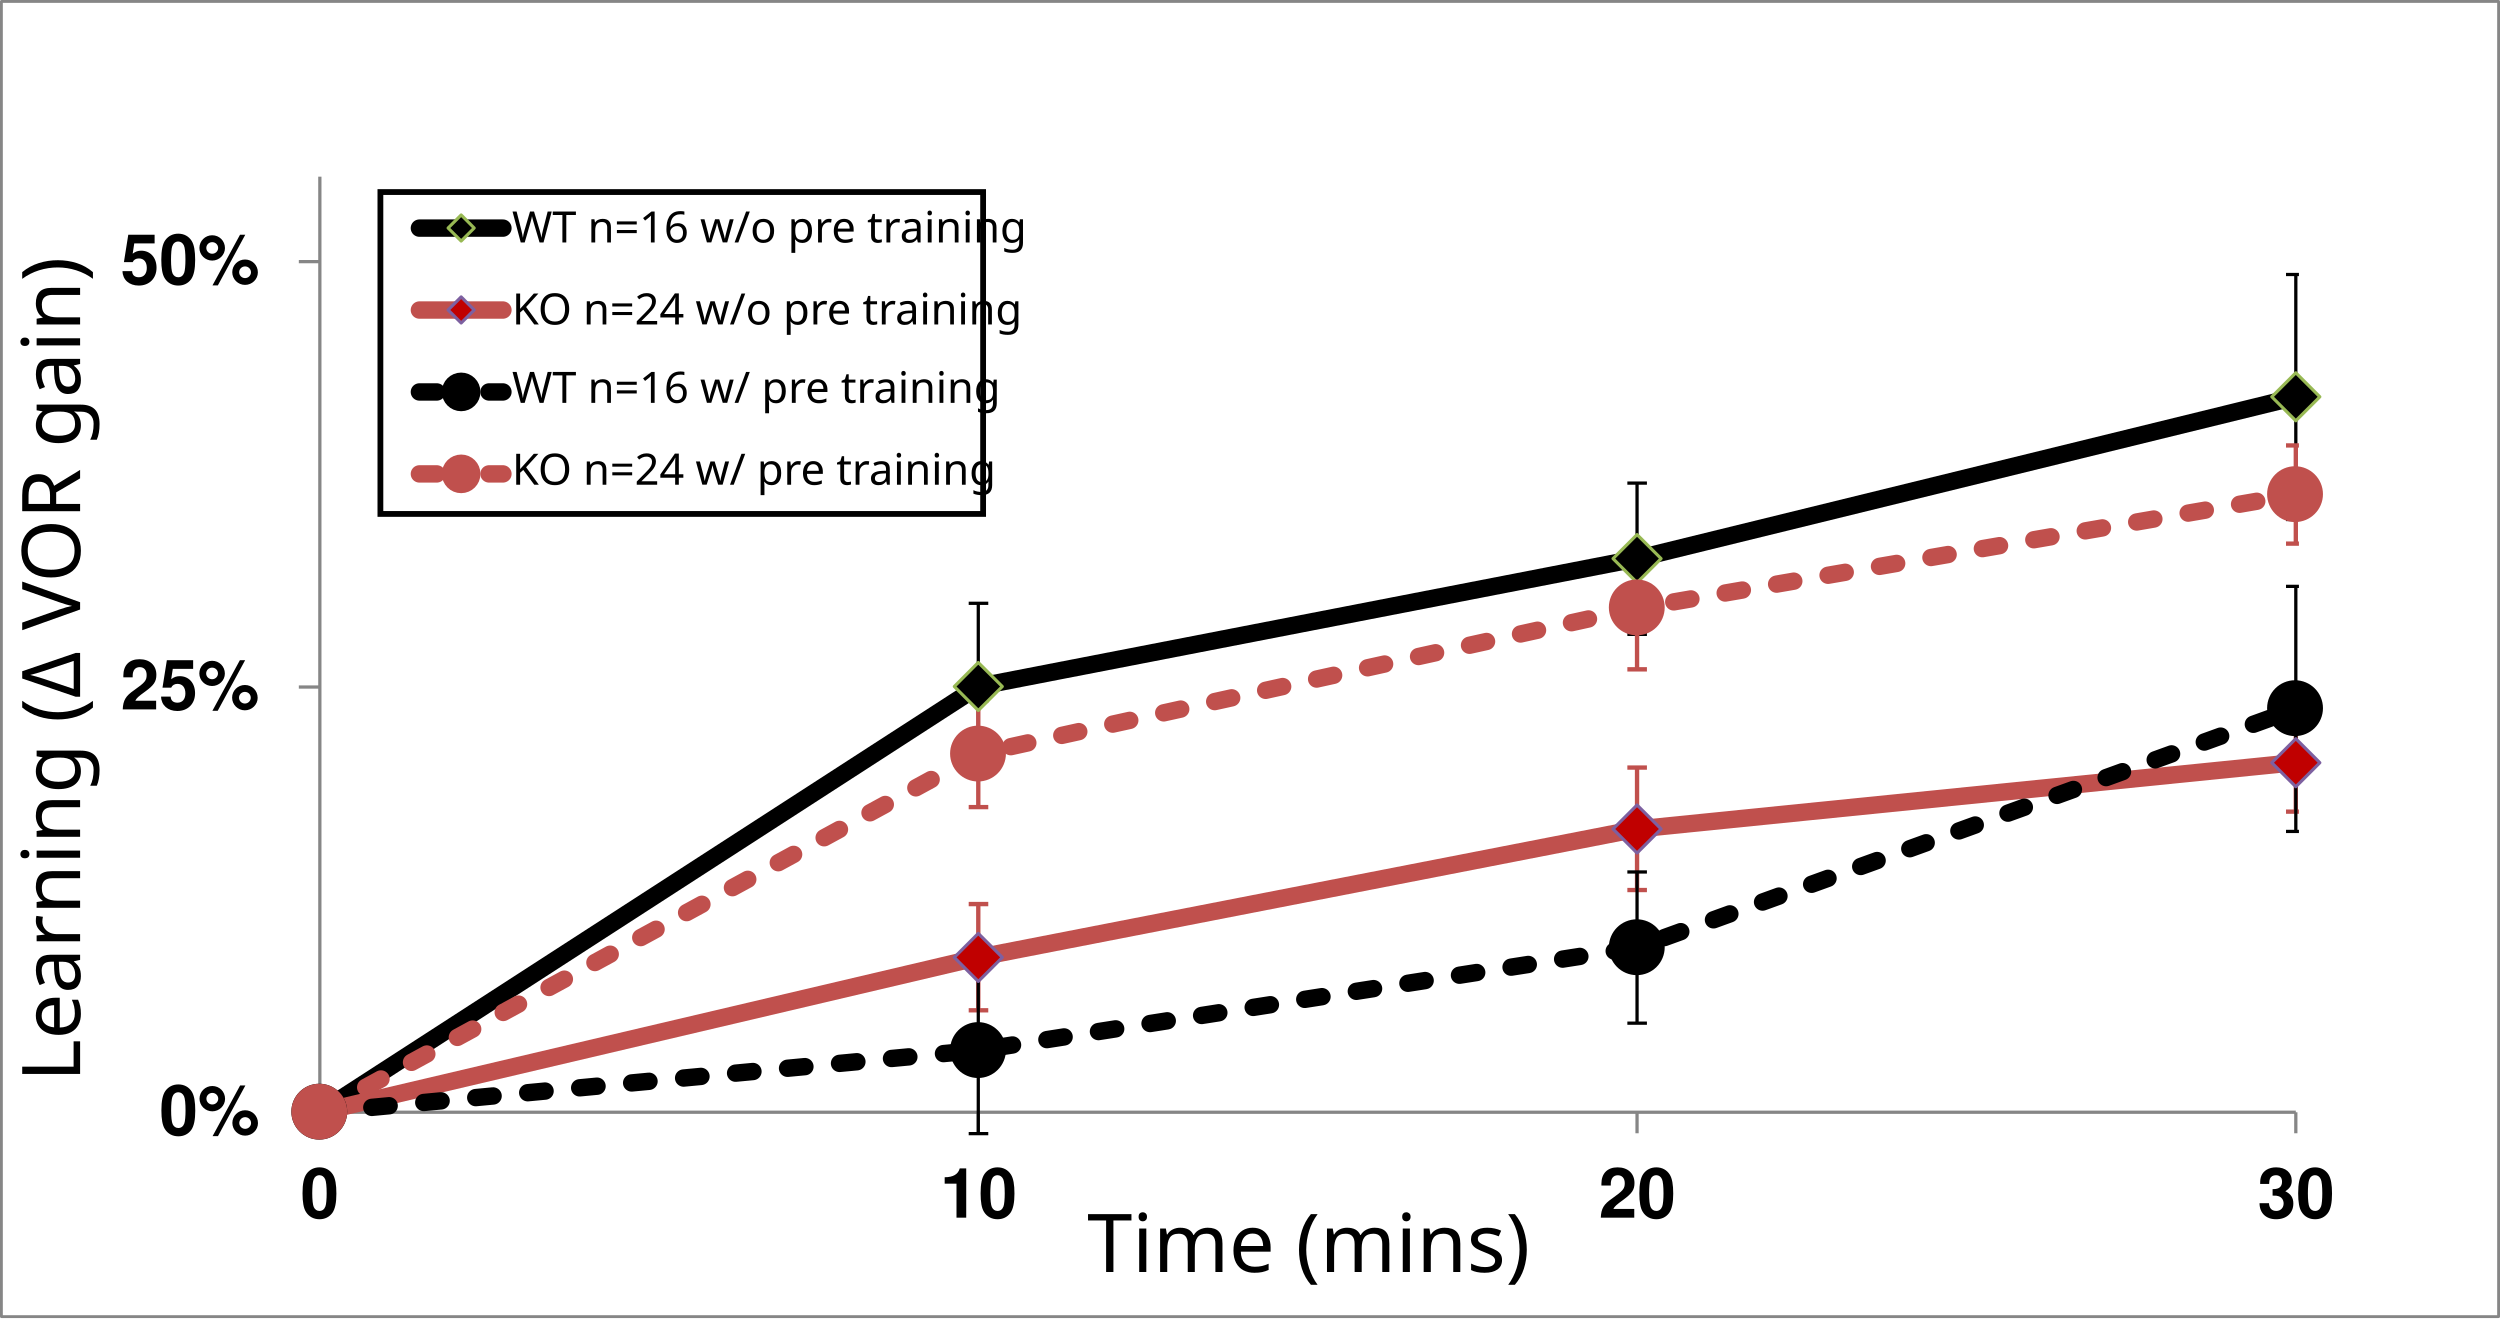
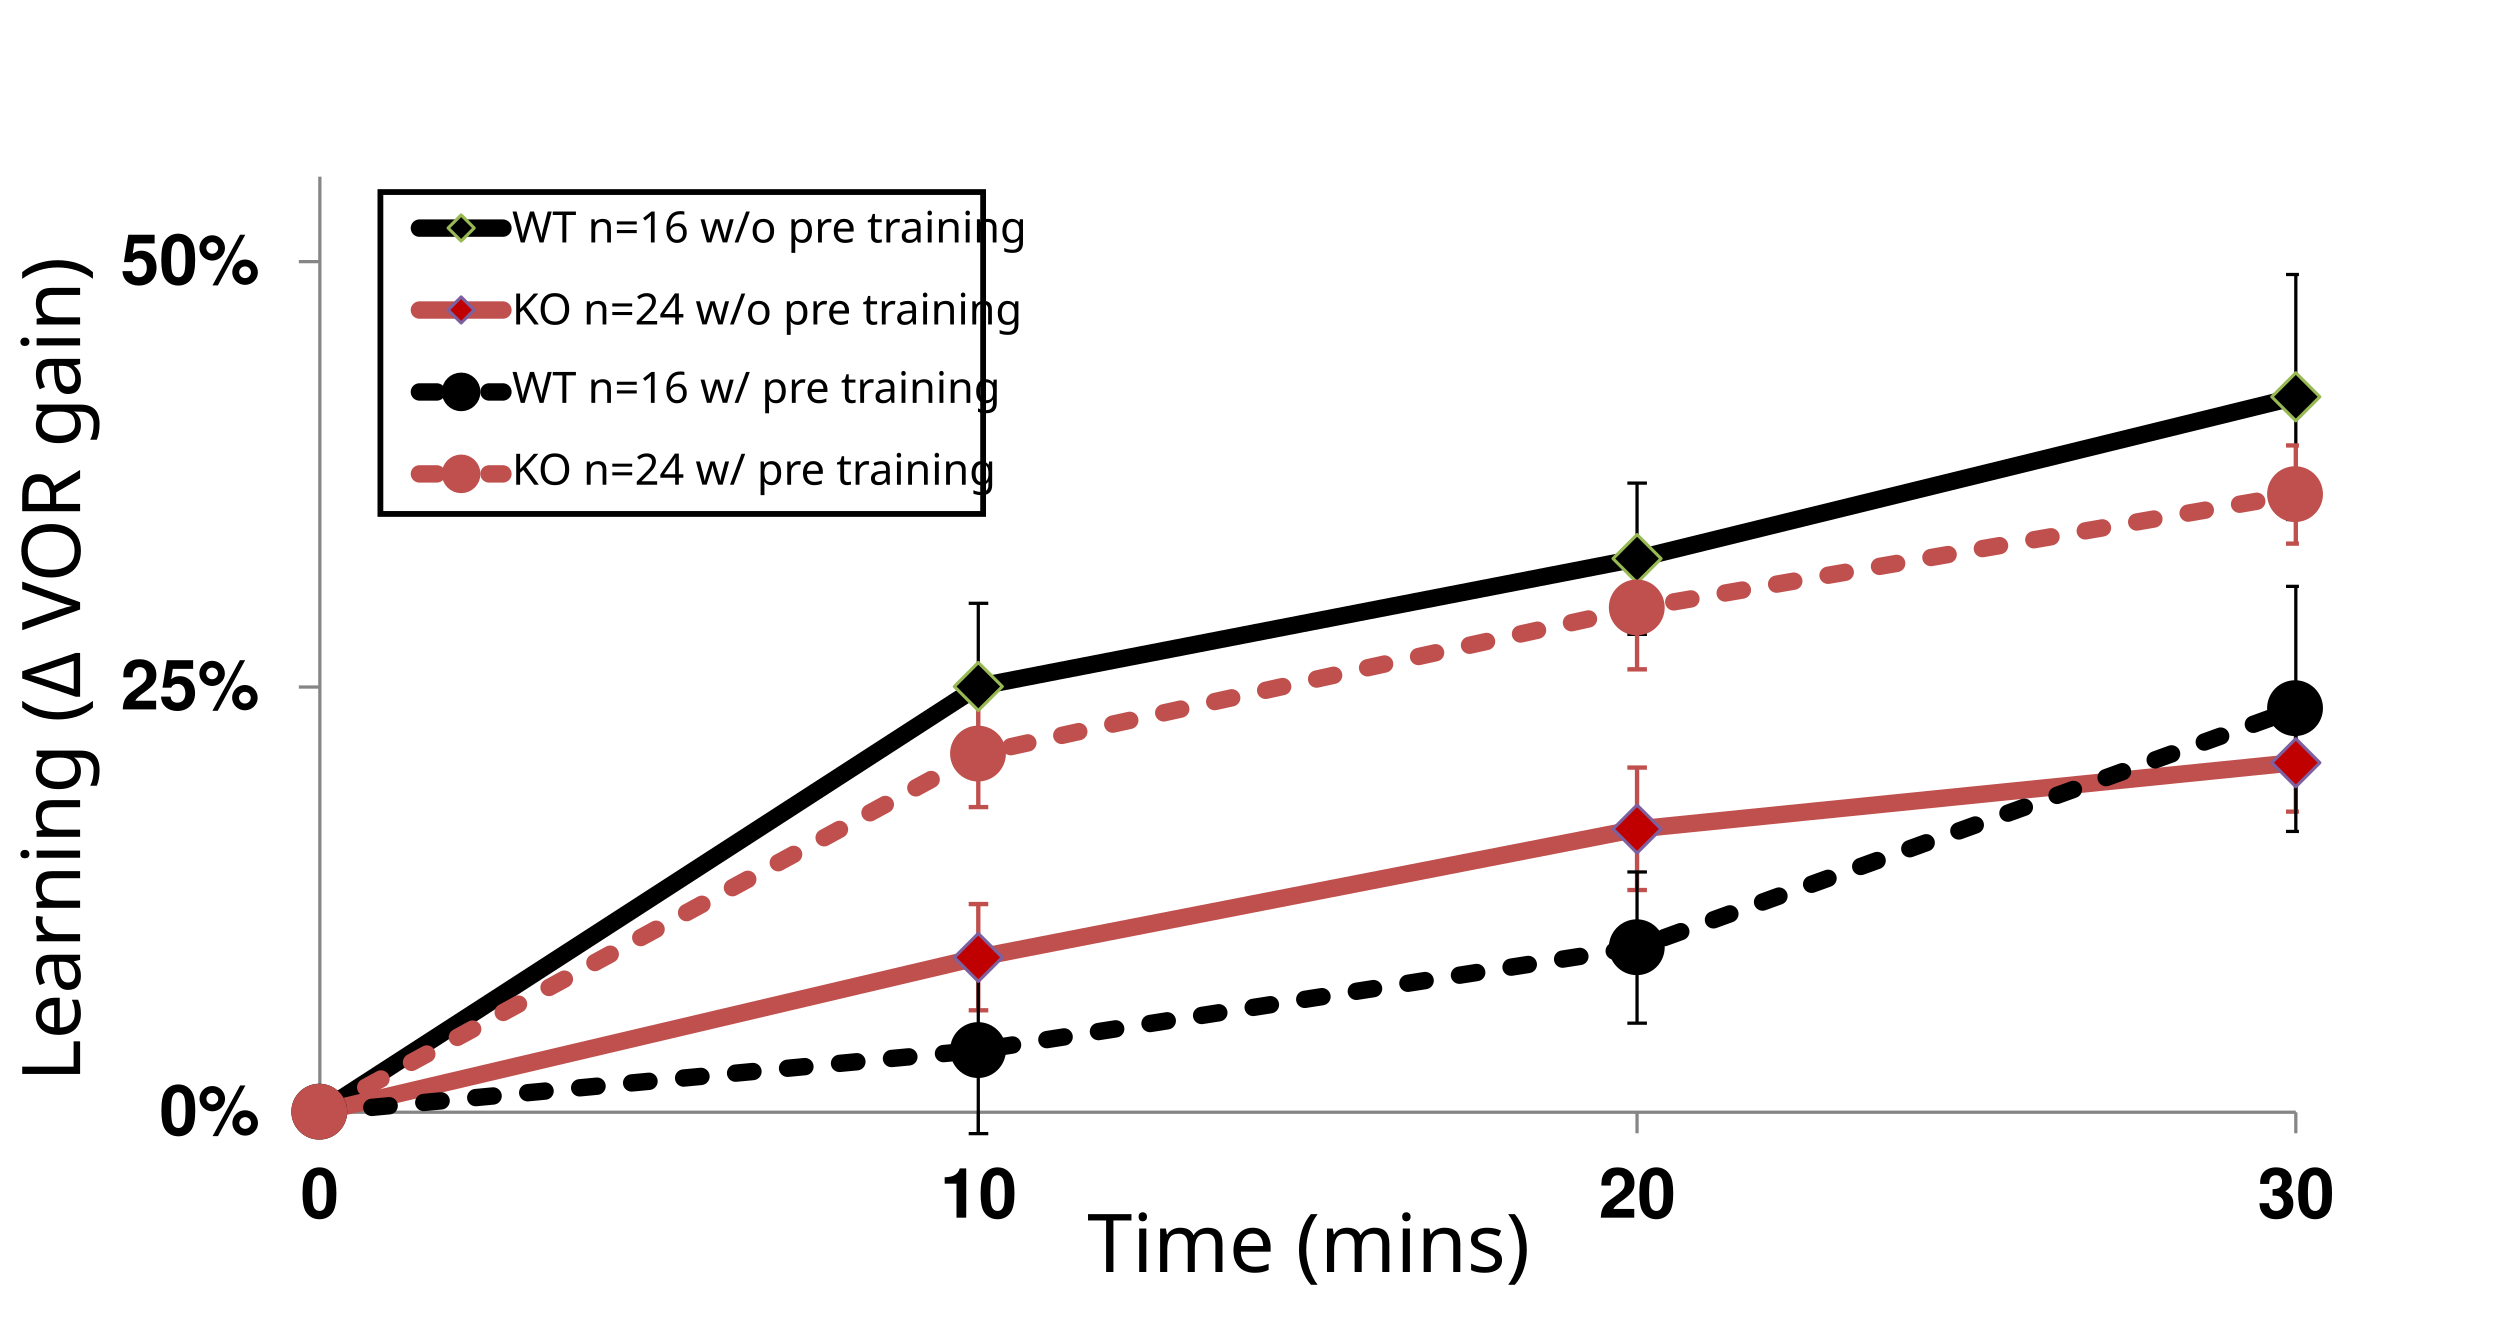
<svg xmlns="http://www.w3.org/2000/svg" id="svg2" version="1.1" width="863.69" height="455.35" xml:space="preserve">
  <defs id="defs6">
    <clipPath clipPathUnits="userSpaceOnUse" id="clipPath28">
      <path d="m 138.92,122.89 547.07,0 0,376.11 -547.07,0 0,-376.11 z" clip-rule="evenodd" id="path30" />
    </clipPath>
    <clipPath clipPathUnits="userSpaceOnUse" id="clipPath46">
      <path d="m 138.92,122.89 547.07,0 0,376.11 -547.07,0 0,-376.11 z" clip-rule="evenodd" id="path48" />
    </clipPath>
    <clipPath clipPathUnits="userSpaceOnUse" id="clipPath56">
      <path d="m 138.92,122.89 547.07,0 0,376.11 -547.07,0 0,-376.11 z" clip-rule="evenodd" id="path58" />
    </clipPath>
    <clipPath clipPathUnits="userSpaceOnUse" id="clipPath66">
      <path d="m 138.92,122.89 547.07,0 0,376.11 -547.07,0 0,-376.11 z" clip-rule="evenodd" id="path68" />
    </clipPath>
    <clipPath clipPathUnits="userSpaceOnUse" id="clipPath84">
      <path d="m 138.92,122.89 547.07,0 0,376.11 -547.07,0 0,-376.11 z" clip-rule="evenodd" id="path86" />
    </clipPath>
    <clipPath clipPathUnits="userSpaceOnUse" id="clipPath94">
      <path d="m 138.92,122.89 547.07,0 0,376.11 -547.07,0 0,-376.11 z" clip-rule="evenodd" id="path96" />
    </clipPath>
    <clipPath clipPathUnits="userSpaceOnUse" id="clipPath104">
      <path d="m 138.92,122.89 547.07,0 0,376.11 -547.07,0 0,-376.11 z" clip-rule="evenodd" id="path106" />
    </clipPath>
    <clipPath clipPathUnits="userSpaceOnUse" id="clipPath122">
      <path d="m 138.92,122.89 547.07,0 0,376.11 -547.07,0 0,-376.11 z" clip-rule="evenodd" id="path124" />
    </clipPath>
    <clipPath clipPathUnits="userSpaceOnUse" id="clipPath132">
      <path d="m 138.92,122.89 547.07,0 0,376.11 -547.07,0 0,-376.11 z" clip-rule="evenodd" id="path134" />
    </clipPath>
    <clipPath clipPathUnits="userSpaceOnUse" id="clipPath142">
      <path d="m 138.92,122.89 547.07,0 0,376.11 -547.07,0 0,-376.11 z" clip-rule="evenodd" id="path144" />
    </clipPath>
    <clipPath clipPathUnits="userSpaceOnUse" id="clipPath160">
      <path d="m 138.92,122.89 547.07,0 0,376.11 -547.07,0 0,-376.11 z" clip-rule="evenodd" id="path162" />
    </clipPath>
    <clipPath clipPathUnits="userSpaceOnUse" id="clipPath170">
      <path d="m 138.92,122.89 547.07,0 0,376.11 -547.07,0 0,-376.11 z" clip-rule="evenodd" id="path172" />
    </clipPath>
    <clipPath clipPathUnits="userSpaceOnUse" id="clipPath180">
      <path d="m 138.92,122.03 547.07,0 0,376.98 -547.07,0 0,-376.98 z" clip-rule="evenodd" id="path182" />
    </clipPath>
    <clipPath clipPathUnits="userSpaceOnUse" id="clipPath206">
      <path d="m 138.92,122.03 547.07,0 0,376.98 -547.07,0 0,-376.98 z" clip-rule="evenodd" id="path208" />
    </clipPath>
    <clipPath clipPathUnits="userSpaceOnUse" id="clipPath232">
      <path d="m 138.92,122.03 547.07,0 0,376.98 -547.07,0 0,-376.98 z" clip-rule="evenodd" id="path234" />
    </clipPath>
    <clipPath clipPathUnits="userSpaceOnUse" id="clipPath258">
      <path d="m 138.92,122.03 547.07,0 0,376.98 -547.07,0 0,-376.98 z" clip-rule="evenodd" id="path260" />
    </clipPath>
    <clipPath clipPathUnits="userSpaceOnUse" id="clipPath284">
      <path d="m 51,64.56 690.12,0 0,482.76 -690.12,0 0,-482.76 z" clip-rule="evenodd" id="path286" />
    </clipPath>
    <clipPath clipPathUnits="userSpaceOnUse" id="clipPath296">
      <path d="m 51,64.56 690.12,0 0,482.76 -690.12,0 0,-482.76 z" clip-rule="evenodd" id="path298" />
    </clipPath>
    <clipPath clipPathUnits="userSpaceOnUse" id="clipPath308">
      <path d="m 51,64.56 690.12,0 0,482.76 -690.12,0 0,-482.76 z" clip-rule="evenodd" id="path310" />
    </clipPath>
    <clipPath clipPathUnits="userSpaceOnUse" id="clipPath320">
      <path d="m 51,64.56 690.12,0 0,482.76 -690.12,0 0,-482.76 z" clip-rule="evenodd" id="path322" />
    </clipPath>
    <clipPath clipPathUnits="userSpaceOnUse" id="clipPath332">
      <path d="m 51,64.56 690.12,0 0,482.76 -690.12,0 0,-482.76 z" clip-rule="evenodd" id="path334" />
    </clipPath>
    <clipPath clipPathUnits="userSpaceOnUse" id="clipPath344">
      <path d="m 51,64.56 690.12,0 0,482.76 -690.12,0 0,-482.76 z" clip-rule="evenodd" id="path346" />
    </clipPath>
    <clipPath clipPathUnits="userSpaceOnUse" id="clipPath356">
      <path d="m 51,64.56 690.12,0 0,482.76 -690.12,0 0,-482.76 z" clip-rule="evenodd" id="path358" />
    </clipPath>
    <clipPath clipPathUnits="userSpaceOnUse" id="clipPath368">
      <path d="m 51,64.56 690.12,0 0,482.76 -690.12,0 0,-482.76 z" clip-rule="evenodd" id="path370" />
    </clipPath>
    <clipPath clipPathUnits="userSpaceOnUse" id="clipPath380">
      <path d="m 51,64.56 690.12,0 0,482.76 -690.12,0 0,-482.76 z" clip-rule="evenodd" id="path382" />
    </clipPath>
    <clipPath clipPathUnits="userSpaceOnUse" id="clipPath398">
      <path d="m 51,64.56 690.12,0 0,482.76 -690.12,0 0,-482.76 z" clip-rule="evenodd" id="path400" />
    </clipPath>
    <clipPath clipPathUnits="userSpaceOnUse" id="clipPath416">
      <path d="m 51,64.56 690.12,0 0,482.76 -690.12,0 0,-482.76 z" clip-rule="evenodd" id="path418" />
    </clipPath>
    <clipPath clipPathUnits="userSpaceOnUse" id="clipPath434">
      <path d="m 51,64.56 690.12,0 0,482.76 -690.12,0 0,-482.76 z" clip-rule="evenodd" id="path436" />
    </clipPath>
    <clipPath clipPathUnits="userSpaceOnUse" id="clipPath452">
      <path d="m 51,64.56 690.12,0 0,482.76 -690.12,0 0,-482.76 z" clip-rule="evenodd" id="path454" />
    </clipPath>
  </defs>
  <g id="g10" transform="matrix(1.25,0,0,-1.25,-63.26394,684.7361)">
    <path d="m 139.01,239.629 0,259.341" style="fill:none;stroke:#868686;stroke-width:0.902;stroke-linecap:butt;stroke-linejoin:round;stroke-miterlimit:10;stroke-opacity:1;stroke-dasharray:none" id="path16" />
    <path d="m 133.2,240.33 5.81,0 m -5.81,117.58 5.81,0 m -5.81,117.56 5.81,0" style="fill:none;stroke:#868686;stroke-width:0.902;stroke-linecap:butt;stroke-linejoin:round;stroke-miterlimit:10;stroke-opacity:1;stroke-dasharray:none" id="path18" />
    <path d="m 139.01,240.38 546.12,0" style="fill:none;stroke:#868686;stroke-width:0.902;stroke-linecap:butt;stroke-linejoin:round;stroke-miterlimit:10;stroke-opacity:1;stroke-dasharray:none" id="path20" />
    <path d="m 139.01,240.38 0,-5.8 m 181.98,5.8 0,-5.8 m 182.07,5.8 0,-5.8 m 182.07,5.8 0,-5.8" style="fill:none;stroke:#868686;stroke-width:0.902;stroke-linecap:butt;stroke-linejoin:round;stroke-miterlimit:10;stroke-opacity:1;stroke-dasharray:none" id="path22" />
    <g id="g24">
      <g id="g26" clip-path="url(#clipPath28)">
        <path d="m 136.3,240.38 5.41,0 m -5.41,0 5.41,0" style="fill:none;stroke:#000000;stroke-width:0.902;stroke-linecap:butt;stroke-linejoin:round;stroke-miterlimit:10;stroke-opacity:1;stroke-dasharray:none" id="path32" />
      </g>
    </g>
    <path d="m 320.99,358.05 0,-22.99 m 0,22.99 0,23 m -2.65,-45.99 5.41,0 m -5.41,45.99 5.41,0" style="fill:#000000;fill-opacity:1;fill-rule:nonzero;stroke:none" id="path34" />
    <path d="m 320.99,358.05 0,-22.99 m 0,22.99 0,23 m -2.65,-45.99 5.41,0 m -5.41,45.99 5.41,0" style="fill:none;stroke:#000000;stroke-width:0.902;stroke-linecap:butt;stroke-linejoin:round;stroke-miterlimit:10;stroke-opacity:1;stroke-dasharray:none" id="path36" />
    <path d="m 503.06,393.4 0,-20.93 m 0,20.93 0,20.87 m -2.68,-41.8 5.41,0 m -5.41,41.8 5.41,0" style="fill:#000000;fill-opacity:1;fill-rule:nonzero;stroke:none" id="path38" />
    <path d="m 503.06,393.4 0,-20.93 m 0,20.93 0,20.87 m -2.68,-41.8 5.41,0 m -5.41,41.8 5.41,0" style="fill:none;stroke:#000000;stroke-width:0.902;stroke-linecap:butt;stroke-linejoin:round;stroke-miterlimit:10;stroke-opacity:1;stroke-dasharray:none" id="path40" />
    <g id="g42">
      <g id="g44" clip-path="url(#clipPath46)">
        <path d="m 685.13,438.12 0,-33.92 m 0,33.92 0,33.81 m -2.71,-67.73 5.41,0 m -5.41,67.73 5.41,0" style="fill:#000000;fill-opacity:1;fill-rule:nonzero;stroke:none" id="path50" />
      </g>
    </g>
    <g id="g52">
      <g id="g54" clip-path="url(#clipPath56)">
        <path d="m 685.13,438.12 0,-33.92 m 0,33.92 0,33.81 m -2.71,-67.73 5.41,0 m -5.41,67.73 5.41,0" style="fill:none;stroke:#000000;stroke-width:0.902;stroke-linecap:butt;stroke-linejoin:round;stroke-miterlimit:10;stroke-opacity:1;stroke-dasharray:none" id="path60" />
      </g>
    </g>
    <g id="g62">
      <g id="g64" clip-path="url(#clipPath66)">
        <path d="m 136.3,240.38 5.41,0 m -5.41,0 5.41,0" style="fill:none;stroke:#c0504d;stroke-width:1.202;stroke-linecap:butt;stroke-linejoin:round;stroke-miterlimit:10;stroke-opacity:1;stroke-dasharray:none" id="path70" />
      </g>
    </g>
    <path d="m 320.99,283.18 0,-14.62 m 0,14.62 0,14.74 m -2.65,-29.36 5.41,0 m -5.41,29.36 5.41,0" style="fill:#000000;fill-opacity:1;fill-rule:nonzero;stroke:none" id="path72" />
    <path d="m 320.99,283.18 0,-14.62 m 0,14.62 0,14.74 m -2.65,-29.36 5.41,0 m -5.41,29.36 5.41,0" style="fill:none;stroke:#c0504d;stroke-width:1.202;stroke-linecap:butt;stroke-linejoin:round;stroke-miterlimit:10;stroke-opacity:1;stroke-dasharray:none" id="path74" />
    <path d="m 503.06,318.67 0,-16.87 m 0,16.87 0,16.98 m -2.68,-33.85 5.41,0 m -5.41,33.85 5.41,0" style="fill:#000000;fill-opacity:1;fill-rule:nonzero;stroke:none" id="path76" />
    <path d="m 503.06,318.67 0,-16.87 m 0,16.87 0,16.98 m -2.68,-33.85 5.41,0 m -5.41,33.85 5.41,0" style="fill:none;stroke:#c0504d;stroke-width:1.202;stroke-linecap:butt;stroke-linejoin:round;stroke-miterlimit:10;stroke-opacity:1;stroke-dasharray:none" id="path78" />
    <g id="g80">
      <g id="g82" clip-path="url(#clipPath84)">
        <path d="m 685.13,336.99 0,-13.52 m 0,13.52 0,13.63 m -2.71,-27.15 5.41,0 m -5.41,27.15 5.41,0" style="fill:#000000;fill-opacity:1;fill-rule:nonzero;stroke:none" id="path88" />
      </g>
    </g>
    <g id="g90">
      <g id="g92" clip-path="url(#clipPath94)">
        <path d="m 685.13,336.99 0,-13.52 m 0,13.52 0,13.63 m -2.71,-27.15 5.41,0 m -5.41,27.15 5.41,0" style="fill:none;stroke:#c0504d;stroke-width:1.202;stroke-linecap:butt;stroke-linejoin:round;stroke-miterlimit:10;stroke-opacity:1;stroke-dasharray:none" id="path98" />
      </g>
    </g>
    <g id="g100">
      <g id="g102" clip-path="url(#clipPath104)">
        <path d="m 136.3,240.38 5.41,0 m -5.41,0 5.41,0" style="fill:none;stroke:#000000;stroke-width:0.902;stroke-linecap:butt;stroke-linejoin:round;stroke-miterlimit:10;stroke-opacity:1;stroke-dasharray:none" id="path108" />
      </g>
    </g>
    <path d="m 320.99,257.5 0,-23.02 m 0,23.02 0,22.97 m -2.65,-45.99 5.41,0 m -5.41,45.99 5.41,0" style="fill:#000000;fill-opacity:1;fill-rule:nonzero;stroke:none" id="path110" />
    <path d="m 320.99,257.5 0,-23.02 m 0,23.02 0,22.97 m -2.65,-45.99 5.41,0 m -5.41,45.99 5.41,0" style="fill:none;stroke:#000000;stroke-width:0.902;stroke-linecap:butt;stroke-linejoin:round;stroke-miterlimit:10;stroke-opacity:1;stroke-dasharray:none" id="path112" />
    <path d="m 503.06,285.92 0,-20.92 m 0,20.92 0,20.88 m -2.68,-41.8 5.41,0 m -5.41,41.8 5.41,0" style="fill:#000000;fill-opacity:1;fill-rule:nonzero;stroke:none" id="path114" />
    <path d="m 503.06,285.92 0,-20.92 m 0,20.92 0,20.88 m -2.68,-41.8 5.41,0 m -5.41,41.8 5.41,0" style="fill:none;stroke:#000000;stroke-width:0.902;stroke-linecap:butt;stroke-linejoin:round;stroke-miterlimit:10;stroke-opacity:1;stroke-dasharray:none" id="path116" />
    <g id="g118">
      <g id="g120" clip-path="url(#clipPath122)">
        <path d="m 685.13,351.85 0,-33.86 m 0,33.86 0,33.87 m -2.71,-67.73 5.41,0 m -5.41,67.73 5.41,0" style="fill:#000000;fill-opacity:1;fill-rule:nonzero;stroke:none" id="path126" />
      </g>
    </g>
    <g id="g128">
      <g id="g130" clip-path="url(#clipPath132)">
        <path d="m 685.13,351.85 0,-33.86 m 0,33.86 0,33.87 m -2.71,-67.73 5.41,0 m -5.41,67.73 5.41,0" style="fill:none;stroke:#000000;stroke-width:0.902;stroke-linecap:butt;stroke-linejoin:round;stroke-miterlimit:10;stroke-opacity:1;stroke-dasharray:none" id="path136" />
      </g>
    </g>
    <g id="g138">
      <g id="g140" clip-path="url(#clipPath142)">
        <path d="m 136.3,240.38 5.41,0 m -5.41,0 5.41,0" style="fill:none;stroke:#c0504d;stroke-width:1.202;stroke-linecap:butt;stroke-linejoin:round;stroke-miterlimit:10;stroke-opacity:1;stroke-dasharray:none" id="path146" />
      </g>
    </g>
    <path d="m 320.99,339.44 0,-14.72 m 0,14.72 0,14.64 m -2.65,-29.36 5.41,0 m -5.41,29.36 5.41,0" style="fill:#000000;fill-opacity:1;fill-rule:nonzero;stroke:none" id="path148" />
    <path d="m 320.99,339.44 0,-14.72 m 0,14.72 0,14.64 m -2.65,-29.36 5.41,0 m -5.41,29.36 5.41,0" style="fill:none;stroke:#c0504d;stroke-width:1.202;stroke-linecap:butt;stroke-linejoin:round;stroke-miterlimit:10;stroke-opacity:1;stroke-dasharray:none" id="path150" />
    <path d="m 503.06,379.69 0,-16.89 m 0,16.89 0,16.96 m -2.68,-33.85 5.41,0 m -5.41,33.85 5.41,0" style="fill:#000000;fill-opacity:1;fill-rule:nonzero;stroke:none" id="path152" />
    <path d="m 503.06,379.69 0,-16.89 m 0,16.89 0,16.96 m -2.68,-33.85 5.41,0 m -5.41,33.85 5.41,0" style="fill:none;stroke:#c0504d;stroke-width:1.202;stroke-linecap:butt;stroke-linejoin:round;stroke-miterlimit:10;stroke-opacity:1;stroke-dasharray:none" id="path154" />
    <g id="g156">
      <g id="g158" clip-path="url(#clipPath160)">
        <path d="m 685.13,411.15 0,-13.61 m 0,13.61 0,13.53 m -2.71,-27.14 5.41,0 m -5.41,27.14 5.41,0" style="fill:#000000;fill-opacity:1;fill-rule:nonzero;stroke:none" id="path164" />
      </g>
    </g>
    <g id="g166">
      <g id="g168" clip-path="url(#clipPath170)">
        <path d="m 685.13,411.15 0,-13.61 m 0,13.61 0,13.53 m -2.71,-27.14 5.41,0 m -5.41,27.14 5.41,0" style="fill:none;stroke:#c0504d;stroke-width:1.202;stroke-linecap:butt;stroke-linejoin:round;stroke-miterlimit:10;stroke-opacity:1;stroke-dasharray:none" id="path174" />
      </g>
    </g>
    <g id="g176">
      <g id="g178" clip-path="url(#clipPath180)">
        <path d="m 139.01,240.38 181.98,117.67 182.07,35.35 182.07,44.67" style="fill:none;stroke:#000000;stroke-width:4.809;stroke-linecap:round;stroke-linejoin:round;stroke-miterlimit:10;stroke-opacity:1;stroke-dasharray:none" id="path184" />
      </g>
    </g>
    <path d="m 139.07,246.97 6.63,-6.64 -6.63,-6.64 -6.64,6.64 6.64,6.64 z" style="fill:#000000;fill-opacity:1;fill-rule:nonzero;stroke:none" id="path186" />
    <path d="m 139.07,246.97 6.63,-6.64 -6.63,-6.64 -6.64,6.64 6.64,6.64 z" style="fill:none;stroke:#98b954;stroke-width:0.866;stroke-linecap:butt;stroke-linejoin:round;stroke-miterlimit:10;stroke-opacity:1;stroke-dasharray:none" id="path188" />
    <path d="m 320.99,364.69 6.64,-6.64 -6.64,-6.63 -6.63,6.63 6.63,6.64 z" style="fill:#000000;fill-opacity:1;fill-rule:nonzero;stroke:none" id="path190" />
    <path d="m 320.99,364.69 6.64,-6.64 -6.64,-6.63 -6.63,6.63 6.63,6.64 z" style="fill:none;stroke:#98b954;stroke-width:0.866;stroke-linecap:butt;stroke-linejoin:round;stroke-miterlimit:10;stroke-opacity:1;stroke-dasharray:none" id="path192" />
    <path d="m 503.06,400.04 6.64,-6.64 -6.64,-6.64 -6.64,6.64 6.64,6.64 z" style="fill:#000000;fill-opacity:1;fill-rule:nonzero;stroke:none" id="path194" />
    <path d="m 503.06,400.04 6.64,-6.64 -6.64,-6.64 -6.64,6.64 6.64,6.64 z" style="fill:none;stroke:#98b954;stroke-width:0.866;stroke-linecap:butt;stroke-linejoin:round;stroke-miterlimit:10;stroke-opacity:1;stroke-dasharray:none" id="path196" />
    <path d="m 685.13,444.76 6.64,-6.64 -6.64,-6.63 -6.64,6.63 6.64,6.64 z" style="fill:#000000;fill-opacity:1;fill-rule:nonzero;stroke:none" id="path198" />
    <path d="m 685.13,444.76 6.64,-6.64 -6.64,-6.63 -6.64,6.63 6.64,6.64 z" style="fill:none;stroke:#98b954;stroke-width:0.866;stroke-linecap:butt;stroke-linejoin:round;stroke-miterlimit:10;stroke-opacity:1;stroke-dasharray:none" id="path200" />
    <g id="g202">
      <g id="g204" clip-path="url(#clipPath206)">
        <path d="m 139.01,240.38 181.98,42.8 182.07,35.49 182.07,18.37" style="fill:none;stroke:#c0504d;stroke-width:4.809;stroke-linecap:round;stroke-linejoin:round;stroke-miterlimit:10;stroke-opacity:1;stroke-dasharray:none" id="path210" />
      </g>
    </g>
    <path d="m 139.07,246.97 6.63,-6.64 -6.63,-6.64 -6.64,6.64 6.64,6.64 z" style="fill:#c00000;fill-opacity:1;fill-rule:nonzero;stroke:none" id="path212" />
    <path d="m 139.07,246.97 6.63,-6.64 -6.63,-6.64 -6.64,6.64 6.64,6.64 z" style="fill:none;stroke:#7d60a0;stroke-width:0.866;stroke-linecap:butt;stroke-linejoin:round;stroke-miterlimit:10;stroke-opacity:1;stroke-dasharray:none" id="path214" />
    <path d="m 320.99,289.81 6.64,-6.63 -6.64,-6.64 -6.63,6.64 6.63,6.63 z" style="fill:#c00000;fill-opacity:1;fill-rule:nonzero;stroke:none" id="path216" />
    <path d="m 320.99,289.81 6.64,-6.63 -6.64,-6.64 -6.63,6.64 6.63,6.63 z" style="fill:none;stroke:#7d60a0;stroke-width:0.866;stroke-linecap:butt;stroke-linejoin:round;stroke-miterlimit:10;stroke-opacity:1;stroke-dasharray:none" id="path218" />
    <path d="m 503.06,325.3 6.64,-6.63 -6.64,-6.64 -6.64,6.64 6.64,6.63 z" style="fill:#c00000;fill-opacity:1;fill-rule:nonzero;stroke:none" id="path220" />
    <path d="m 503.06,325.3 6.64,-6.63 -6.64,-6.64 -6.64,6.64 6.64,6.63 z" style="fill:none;stroke:#7d60a0;stroke-width:0.866;stroke-linecap:butt;stroke-linejoin:round;stroke-miterlimit:10;stroke-opacity:1;stroke-dasharray:none" id="path222" />
    <path d="m 685.13,343.63 6.64,-6.64 -6.64,-6.64 -6.64,6.64 6.64,6.64 z" style="fill:#c00000;fill-opacity:1;fill-rule:nonzero;stroke:none" id="path224" />
    <path d="m 685.13,343.63 6.64,-6.64 -6.64,-6.64 -6.64,6.64 6.64,6.64 z" style="fill:none;stroke:#7d60a0;stroke-width:0.866;stroke-linecap:butt;stroke-linejoin:round;stroke-miterlimit:10;stroke-opacity:1;stroke-dasharray:none" id="path226" />
    <g id="g228">
      <g id="g230" clip-path="url(#clipPath232)">
        <path d="m 139.01,240.38 181.98,17.12 182.07,28.42 182.07,65.94" style="fill:none;stroke:#000000;stroke-width:4.809;stroke-linecap:round;stroke-linejoin:round;stroke-miterlimit:10;stroke-opacity:1;stroke-dasharray:4.809, 9.618;stroke-dashoffset:0" id="path236" />
      </g>
    </g>
    <path d="m 144.77,240.55 c 0,-3.27 -2.65,-5.92 -5.92,-5.92 -3.27,0 -5.91,2.65 -5.91,5.92 0,3.26 2.64,5.91 5.91,5.91 3.27,0 5.92,-2.65 5.92,-5.91 z" style="fill:#000000;fill-opacity:1;fill-rule:nonzero;stroke:none" id="path238" />
    <path d="m 144.77,240.55 c 0,-3.27 -2.65,-5.92 -5.92,-5.92 -3.27,0 -5.91,2.65 -5.91,5.92 0,3.26 2.64,5.91 5.91,5.91 3.27,0 5.92,-2.65 5.92,-5.91 z" style="fill:none;stroke:#000000;stroke-width:3.607;stroke-linecap:butt;stroke-linejoin:round;stroke-miterlimit:10;stroke-opacity:1;stroke-dasharray:none" id="path240" />
    <path d="m 326.83,257.57 c 0,-3.27 -2.64,-5.92 -5.91,-5.92 -3.27,0 -5.92,2.65 -5.92,5.92 0,3.27 2.65,5.92 5.92,5.92 3.27,0 5.91,-2.65 5.91,-5.92 z" style="fill:#000000;fill-opacity:1;fill-rule:nonzero;stroke:none" id="path242" />
    <path d="m 326.83,257.57 c 0,-3.27 -2.64,-5.92 -5.91,-5.92 -3.27,0 -5.92,2.65 -5.92,5.92 0,3.27 2.65,5.92 5.92,5.92 3.27,0 5.91,-2.65 5.91,-5.92 z" style="fill:none;stroke:#000000;stroke-width:3.607;stroke-linecap:butt;stroke-linejoin:round;stroke-miterlimit:10;stroke-opacity:1;stroke-dasharray:none" id="path244" />
    <path d="m 508.9,285.99 c 0,-3.27 -2.64,-5.91 -5.91,-5.91 -3.27,0 -5.92,2.64 -5.92,5.91 0,3.27 2.65,5.92 5.92,5.92 3.27,0 5.91,-2.65 5.91,-5.92 z" style="fill:#000000;fill-opacity:1;fill-rule:nonzero;stroke:none" id="path246" />
    <path d="m 508.9,285.99 c 0,-3.27 -2.64,-5.91 -5.91,-5.91 -3.27,0 -5.92,2.64 -5.92,5.91 0,3.27 2.65,5.92 5.92,5.92 3.27,0 5.91,-2.65 5.91,-5.92 z" style="fill:none;stroke:#000000;stroke-width:3.607;stroke-linecap:butt;stroke-linejoin:round;stroke-miterlimit:10;stroke-opacity:1;stroke-dasharray:none" id="path248" />
    <path d="m 690.83,352.07 c 0,-3.27 -2.65,-5.92 -5.92,-5.92 -3.26,0 -5.91,2.65 -5.91,5.92 0,3.26 2.65,5.91 5.91,5.91 3.27,0 5.92,-2.65 5.92,-5.91 z" style="fill:#000000;fill-opacity:1;fill-rule:nonzero;stroke:none" id="path250" />
    <path d="m 690.83,352.07 c 0,-3.27 -2.65,-5.92 -5.92,-5.92 -3.26,0 -5.91,2.65 -5.91,5.92 0,3.26 2.65,5.91 5.91,5.91 3.27,0 5.92,-2.65 5.92,-5.91 z" style="fill:none;stroke:#000000;stroke-width:3.607;stroke-linecap:butt;stroke-linejoin:round;stroke-miterlimit:10;stroke-opacity:1;stroke-dasharray:none" id="path252" />
    <g id="g254">
      <g id="g256" clip-path="url(#clipPath258)">
        <path d="m 139.01,240.38 181.98,99.06 182.07,40.25 182.07,31.42" style="fill:none;stroke:#c0504d;stroke-width:4.809;stroke-linecap:round;stroke-linejoin:round;stroke-miterlimit:10;stroke-opacity:1;stroke-dasharray:4.809, 9.618;stroke-dashoffset:0" id="path262" />
      </g>
    </g>
    <path d="m 144.77,240.55 c 0,-3.27 -2.65,-5.92 -5.92,-5.92 -3.27,0 -5.91,2.65 -5.91,5.92 0,3.26 2.64,5.91 5.91,5.91 3.27,0 5.92,-2.65 5.92,-5.91 z" style="fill:#c0504d;fill-opacity:1;fill-rule:nonzero;stroke:none" id="path264" />
    <path d="m 144.77,240.55 c 0,-3.27 -2.65,-5.92 -5.92,-5.92 -3.27,0 -5.91,2.65 -5.91,5.92 0,3.26 2.64,5.91 5.91,5.91 3.27,0 5.92,-2.65 5.92,-5.91 z" style="fill:none;stroke:#c0504d;stroke-width:3.607;stroke-linecap:butt;stroke-linejoin:round;stroke-miterlimit:10;stroke-opacity:1;stroke-dasharray:none" id="path266" />
    <path d="m 326.83,339.52 c 0,-3.27 -2.64,-5.92 -5.91,-5.92 -3.27,0 -5.92,2.65 -5.92,5.92 0,3.26 2.65,5.91 5.92,5.91 3.27,0 5.91,-2.65 5.91,-5.91 z" style="fill:#c0504d;fill-opacity:1;fill-rule:nonzero;stroke:none" id="path268" />
    <path d="m 326.83,339.52 c 0,-3.27 -2.64,-5.92 -5.91,-5.92 -3.27,0 -5.92,2.65 -5.92,5.92 0,3.26 2.65,5.91 5.92,5.91 3.27,0 5.91,-2.65 5.91,-5.91 z" style="fill:none;stroke:#c0504d;stroke-width:3.607;stroke-linecap:butt;stroke-linejoin:round;stroke-miterlimit:10;stroke-opacity:1;stroke-dasharray:none" id="path270" />
    <path d="m 508.9,379.91 c 0,-3.27 -2.64,-5.91 -5.91,-5.91 -3.27,0 -5.92,2.64 -5.92,5.91 0,3.27 2.65,5.92 5.92,5.92 3.27,0 5.91,-2.65 5.91,-5.92 z" style="fill:#c0504d;fill-opacity:1;fill-rule:nonzero;stroke:none" id="path272" />
    <path d="m 508.9,379.91 c 0,-3.27 -2.64,-5.91 -5.91,-5.91 -3.27,0 -5.92,2.64 -5.92,5.91 0,3.27 2.65,5.92 5.92,5.92 3.27,0 5.91,-2.65 5.91,-5.92 z" style="fill:none;stroke:#c0504d;stroke-width:3.607;stroke-linecap:butt;stroke-linejoin:round;stroke-miterlimit:10;stroke-opacity:1;stroke-dasharray:none" id="path274" />
    <path d="m 690.83,411.22 c 0,-3.27 -2.65,-5.92 -5.92,-5.92 -3.26,0 -5.91,2.65 -5.91,5.92 0,3.26 2.65,5.91 5.91,5.91 3.27,0 5.92,-2.65 5.92,-5.91 z" style="fill:#c0504d;fill-opacity:1;fill-rule:nonzero;stroke:none" id="path276" />
    <path d="m 690.83,411.22 c 0,-3.27 -2.65,-5.92 -5.92,-5.92 -3.26,0 -5.91,2.65 -5.91,5.92 0,3.26 2.65,5.91 5.91,5.91 3.27,0 5.92,-2.65 5.92,-5.91 z" style="fill:none;stroke:#c0504d;stroke-width:3.607;stroke-linecap:butt;stroke-linejoin:round;stroke-miterlimit:10;stroke-opacity:1;stroke-dasharray:none" id="path278" />
    <g id="g292">
      <g id="g294" clip-path="url(#clipPath296)">
        <text transform="matrix(1,0,0,-1,94.656,234.17)" id="text300">
          <tspan style="font-size:19.2px;font-variant:normal;font-weight:bold;writing-mode:lr-tb;fill:#000000;fill-opacity:1;fill-rule:nonzero;stroke:none;font-family:Helvetica;-inkscape-font-specification:Helvetica-Bold" x="0 10.68" y="0" id="tspan302">0%</tspan>
        </text>
      </g>
    </g>
    <g id="g304">
      <g id="g306" clip-path="url(#clipPath308)">
        <text transform="matrix(1,0,0,-1,83.952,351.72)" id="text312">
          <tspan style="font-size:19.176px;font-variant:normal;font-weight:bold;writing-mode:lr-tb;fill:#000000;fill-opacity:1;fill-rule:nonzero;stroke:none;font-family:Helvetica;-inkscape-font-specification:Helvetica-Bold" x="0 10.68 21.36" y="0" id="tspan314">25%</tspan>
        </text>
      </g>
    </g>
    <g id="g316">
      <g id="g318" clip-path="url(#clipPath320)">
        <text transform="matrix(1,0,0,-1,83.952,469.3)" id="text324">
          <tspan style="font-size:19.2px;font-variant:normal;font-weight:bold;writing-mode:lr-tb;fill:#000000;fill-opacity:1;fill-rule:nonzero;stroke:none;font-family:Helvetica;-inkscape-font-specification:Helvetica-Bold" x="0 10.68 21.36" y="0" id="tspan326">50%</tspan>
        </text>
      </g>
    </g>
    <g id="g328">
      <g id="g330" clip-path="url(#clipPath332)">
        <text transform="matrix(1,0,0,-1,133.66,211.25)" id="text336">
          <tspan style="font-size:19.2px;font-variant:normal;font-weight:bold;writing-mode:lr-tb;fill:#000000;fill-opacity:1;fill-rule:nonzero;stroke:none;font-family:Helvetica;-inkscape-font-specification:Helvetica-Bold" x="0" y="0" id="tspan338">0</tspan>
        </text>
      </g>
    </g>
    <g id="g340">
      <g id="g342" clip-path="url(#clipPath344)">
        <text transform="matrix(1,0,0,-1,310.39,211.25)" id="text348">
          <tspan style="font-size:19.2px;font-variant:normal;font-weight:bold;writing-mode:lr-tb;fill:#000000;fill-opacity:1;fill-rule:nonzero;stroke:none;font-family:Helvetica;-inkscape-font-specification:Helvetica-Bold" x="0 10.68" y="0" id="tspan350">10</tspan>
        </text>
      </g>
    </g>
    <g id="g352">
      <g id="g354" clip-path="url(#clipPath356)">
        <text transform="matrix(1,0,0,-1,492.46,211.25)" id="text360">
          <tspan style="font-size:19.2px;font-variant:normal;font-weight:bold;writing-mode:lr-tb;fill:#000000;fill-opacity:1;fill-rule:nonzero;stroke:none;font-family:Helvetica;-inkscape-font-specification:Helvetica-Bold" x="0 10.68" y="0" id="tspan362">20</tspan>
        </text>
      </g>
    </g>
    <g id="g364">
      <g id="g366" clip-path="url(#clipPath368)">
        <text transform="matrix(1,0,0,-1,674.54,211.25)" id="text372">
          <tspan style="font-size:19.2px;font-variant:normal;font-weight:bold;writing-mode:lr-tb;fill:#000000;fill-opacity:1;fill-rule:nonzero;stroke:none;font-family:Helvetica;-inkscape-font-specification:Helvetica-Bold" x="0 10.656" y="0" id="tspan374">30</tspan>
        </text>
      </g>
    </g>
    <path d="m 166.528,484.74 23.08,0" style="fill:none;stroke:#000000;stroke-width:4.809;stroke-linecap:round;stroke-linejoin:round;stroke-miterlimit:10;stroke-opacity:1;stroke-dasharray:none" id="path388" />
    <path d="m 178.068,488.38 3.6,-3.61 -3.6,-3.6 -3.61,3.6 3.61,3.61 z" style="fill:#000000;fill-opacity:1;fill-rule:nonzero;stroke:none" id="path390" />
    <path d="m 178.068,488.38 3.6,-3.61 -3.6,-3.6 -3.61,3.6 3.61,3.61 z" style="fill:none;stroke:#98b954;stroke-width:0.866;stroke-linecap:butt;stroke-linejoin:round;stroke-miterlimit:10;stroke-opacity:1;stroke-dasharray:none" id="path392" />
    <g id="g394" transform="translate(-376.212,239.0305)">
      <g id="g396" clip-path="url(#clipPath398)">
        <text transform="matrix(1,0,0,-1,568.34,197.42)" id="text402">
          <tspan style="font-size:11.976px;font-variant:normal;font-weight:normal;writing-mode:lr-tb;fill:#000000;fill-opacity:1;fill-rule:nonzero;stroke:none;font-family:Calibri;-inkscape-font-specification:Calibri" x="0 10.659 16.599 19.305 25.545 31.605 37.676 43.748 46.455 55.138 59.76 62.467 68.826 73.006 78.934 81.64 85.688 89.868 95.604 98.359 104.706 107.461 113.796" y="0" id="tspan404">WT n=16 w/ pre training</tspan>
        </text>
      </g>
    </g>
    <path d="m 166.528,462.1 23.08,0" style="fill:none;stroke:#c0504d;stroke-width:4.809;stroke-linecap:round;stroke-linejoin:round;stroke-miterlimit:10;stroke-opacity:1;stroke-dasharray:none" id="path406" />
    <path d="m 178.068,465.73 3.6,-3.61 -3.6,-3.6 -3.61,3.6 3.61,3.61 z" style="fill:#c00000;fill-opacity:1;fill-rule:nonzero;stroke:none" id="path408" />
    <path d="m 178.068,465.73 3.6,-3.61 -3.6,-3.6 -3.61,3.6 3.61,3.61 z" style="fill:none;stroke:#7d60a0;stroke-width:0.866;stroke-linecap:butt;stroke-linejoin:round;stroke-miterlimit:10;stroke-opacity:1;stroke-dasharray:none" id="path410" />
    <g id="g412" transform="translate(-376.212,335.0305)">
      <g id="g414" clip-path="url(#clipPath416)">
        <text transform="scale(1,-1)" id="text420" x="568.34" y="-78.79">
          <tspan style="font-size:11.976px;font-variant:normal;font-weight:normal;writing-mode:lr-tb;fill:#000000;fill-opacity:1;fill-rule:nonzero;stroke:none;font-family:Calibri;-inkscape-font-specification:Calibri" x="568.34 574.567 582.496 585.202 591.585 597.645 603.717 609.789 612.495 621.178 625.801 628.507 634.735 638.915 644.974 647.681 651.729 655.909 661.645 664.399 670.615 673.477 679.693" y="-78.79" id="tspan422">KO n=24 w/ pre training</tspan>
        </text>
      </g>
    </g>
    <path d="m 166.528,439.46 23.08,0" style="fill:none;stroke:#000000;stroke-width:4.809;stroke-linecap:round;stroke-linejoin:round;stroke-miterlimit:10;stroke-opacity:1;stroke-dasharray:4.809, 14.426;stroke-dashoffset:0" id="path424" />
    <path d="m 181.598,439.47 c 0,-1.95 -1.58,-3.53 -3.53,-3.53 -1.95,0 -3.54,1.58 -3.54,3.53 0,1.96 1.59,3.54 3.54,3.54 1.95,0 3.53,-1.58 3.53,-3.54 z" style="fill:#000000;fill-opacity:1;fill-rule:nonzero;stroke:none" id="path426" />
    <path d="m 181.598,439.47 c 0,-1.95 -1.58,-3.53 -3.53,-3.53 -1.95,0 -3.54,1.58 -3.54,3.53 0,1.96 1.59,3.54 3.54,3.54 1.95,0 3.53,-1.58 3.53,-3.54 z" style="fill:none;stroke:#000000;stroke-width:3.607;stroke-linecap:butt;stroke-linejoin:round;stroke-miterlimit:10;stroke-opacity:1;stroke-dasharray:none" id="path428" />
    <g id="g430" transform="translate(-376.212,328.6305)">
      <g id="g432" clip-path="url(#clipPath434)">
        <text transform="matrix(1,0,0,-1,568.34,152.14)" id="text438">
          <tspan style="font-size:11.976px;font-variant:normal;font-weight:normal;writing-mode:lr-tb;fill:#000000;fill-opacity:1;fill-rule:nonzero;stroke:none;font-family:Calibri;-inkscape-font-specification:Calibri" x="0 10.659 16.599 19.305 25.545 31.605 37.676 43.748 46.455 55.138 59.76 66.072 68.826 75.173 79.353 85.281 87.988 92.036 96.215 101.952 104.706 111.053 113.808 120.143" y="0" id="tspan440">WT n=16 w/o pre training</tspan>
        </text>
      </g>
    </g>
    <path d="m 166.528,416.81 23.08,0" style="fill:none;stroke:#c0504d;stroke-width:4.809;stroke-linecap:round;stroke-linejoin:round;stroke-miterlimit:10;stroke-opacity:1;stroke-dasharray:4.809, 14.427;stroke-dashoffset:0" id="path442" />
    <path d="m 181.598,416.82 c 0,-1.95 -1.58,-3.53 -3.53,-3.53 -1.95,0 -3.54,1.58 -3.54,3.53 0,1.95 1.59,3.54 3.54,3.54 1.95,0 3.53,-1.59 3.53,-3.54 z" style="fill:#c0504d;fill-opacity:1;fill-rule:nonzero;stroke:none" id="path444" />
    <path d="m 181.598,416.82 c 0,-1.95 -1.58,-3.53 -3.53,-3.53 -1.95,0 -3.54,1.58 -3.54,3.53 0,1.95 1.59,3.54 3.54,3.54 1.95,0 3.53,-1.59 3.53,-3.54 z" style="fill:none;stroke:#c0504d;stroke-width:3.607;stroke-linecap:butt;stroke-linejoin:round;stroke-miterlimit:10;stroke-opacity:1;stroke-dasharray:none" id="path446" />
    <g id="g448" transform="translate(-376.212,328.6305)">
      <g id="g450" clip-path="url(#clipPath452)">
        <text transform="matrix(1,0,0,-1,568.34,129.48)" id="text456">
          <tspan style="font-size:11.976px;font-variant:normal;font-weight:normal;writing-mode:lr-tb;fill:#000000;fill-opacity:1;fill-rule:nonzero;stroke:none;font-family:Calibri;-inkscape-font-specification:Calibri" x="0 6.228 14.156 16.862 23.245 29.305 35.377 41.449 44.156 52.838 57.461 63.772 66.395 72.742 76.922 82.982 85.688 89.736 93.916 99.533 102.395 108.61 111.473 117.688" y="0" id="tspan458">KO n=24 w/o pre training</tspan>
        </text>
      </g>
    </g>
-     <path d="m 51.002,183.9 690.169,0 0,363.497 -690.169,0 0,-363.497 z" style="fill:none;stroke:#868686;stroke-width:0.783;stroke-linecap:butt;stroke-linejoin:round;stroke-miterlimit:10;stroke-opacity:1;stroke-dasharray:none" id="path460" />
+     <path d="m 51.002,183.9 690.169,0 0,363.497 -690.169,0 0,-363.497 z" style="fill:none;stroke:none;stroke-width:0.783;stroke-linecap:butt;stroke-linejoin:round;stroke-miterlimit:10;stroke-opacity:1;stroke-dasharray:none" id="path460" />
    <text xml:space="preserve" style="font-size:32px;font-style:normal;font-weight:normal;line-height:125%;letter-spacing:0px;word-spacing:0px;fill:#000000;fill-opacity:1;stroke:none;font-family:Sans" x="351.1" y="-196.235" id="text3207" transform="scale(1,-1)">
      <tspan id="tspan3209" x="351.1" y="-196.235" style="font-size:22.4px">Time (mins)</tspan>
    </text>
    <g id="g3215">
      <text transform="matrix(0,1,1,0,0,0)" id="text3211" y="72.75" x="248.798" style="font-size:32px;font-style:normal;font-weight:normal;line-height:125%;letter-spacing:0px;word-spacing:0px;fill:#000000;fill-opacity:1;stroke:none;font-family:Sans" xml:space="preserve">
        <tspan y="72.75" x="248.798" id="tspan3213" style="font-size:22.4px">Learning (Δ VOR gain)</tspan>
      </text>
    </g>
    <rect style="fill:none;stroke:#000000;stroke-width:1.6;stroke-miterlimit:4;stroke-dasharray:none;stroke-dashoffset:0" id="rect3219" width="166.58" height="88.965" x="155.746" y="-494.71" transform="scale(1,-1)" />
  </g>
</svg>
